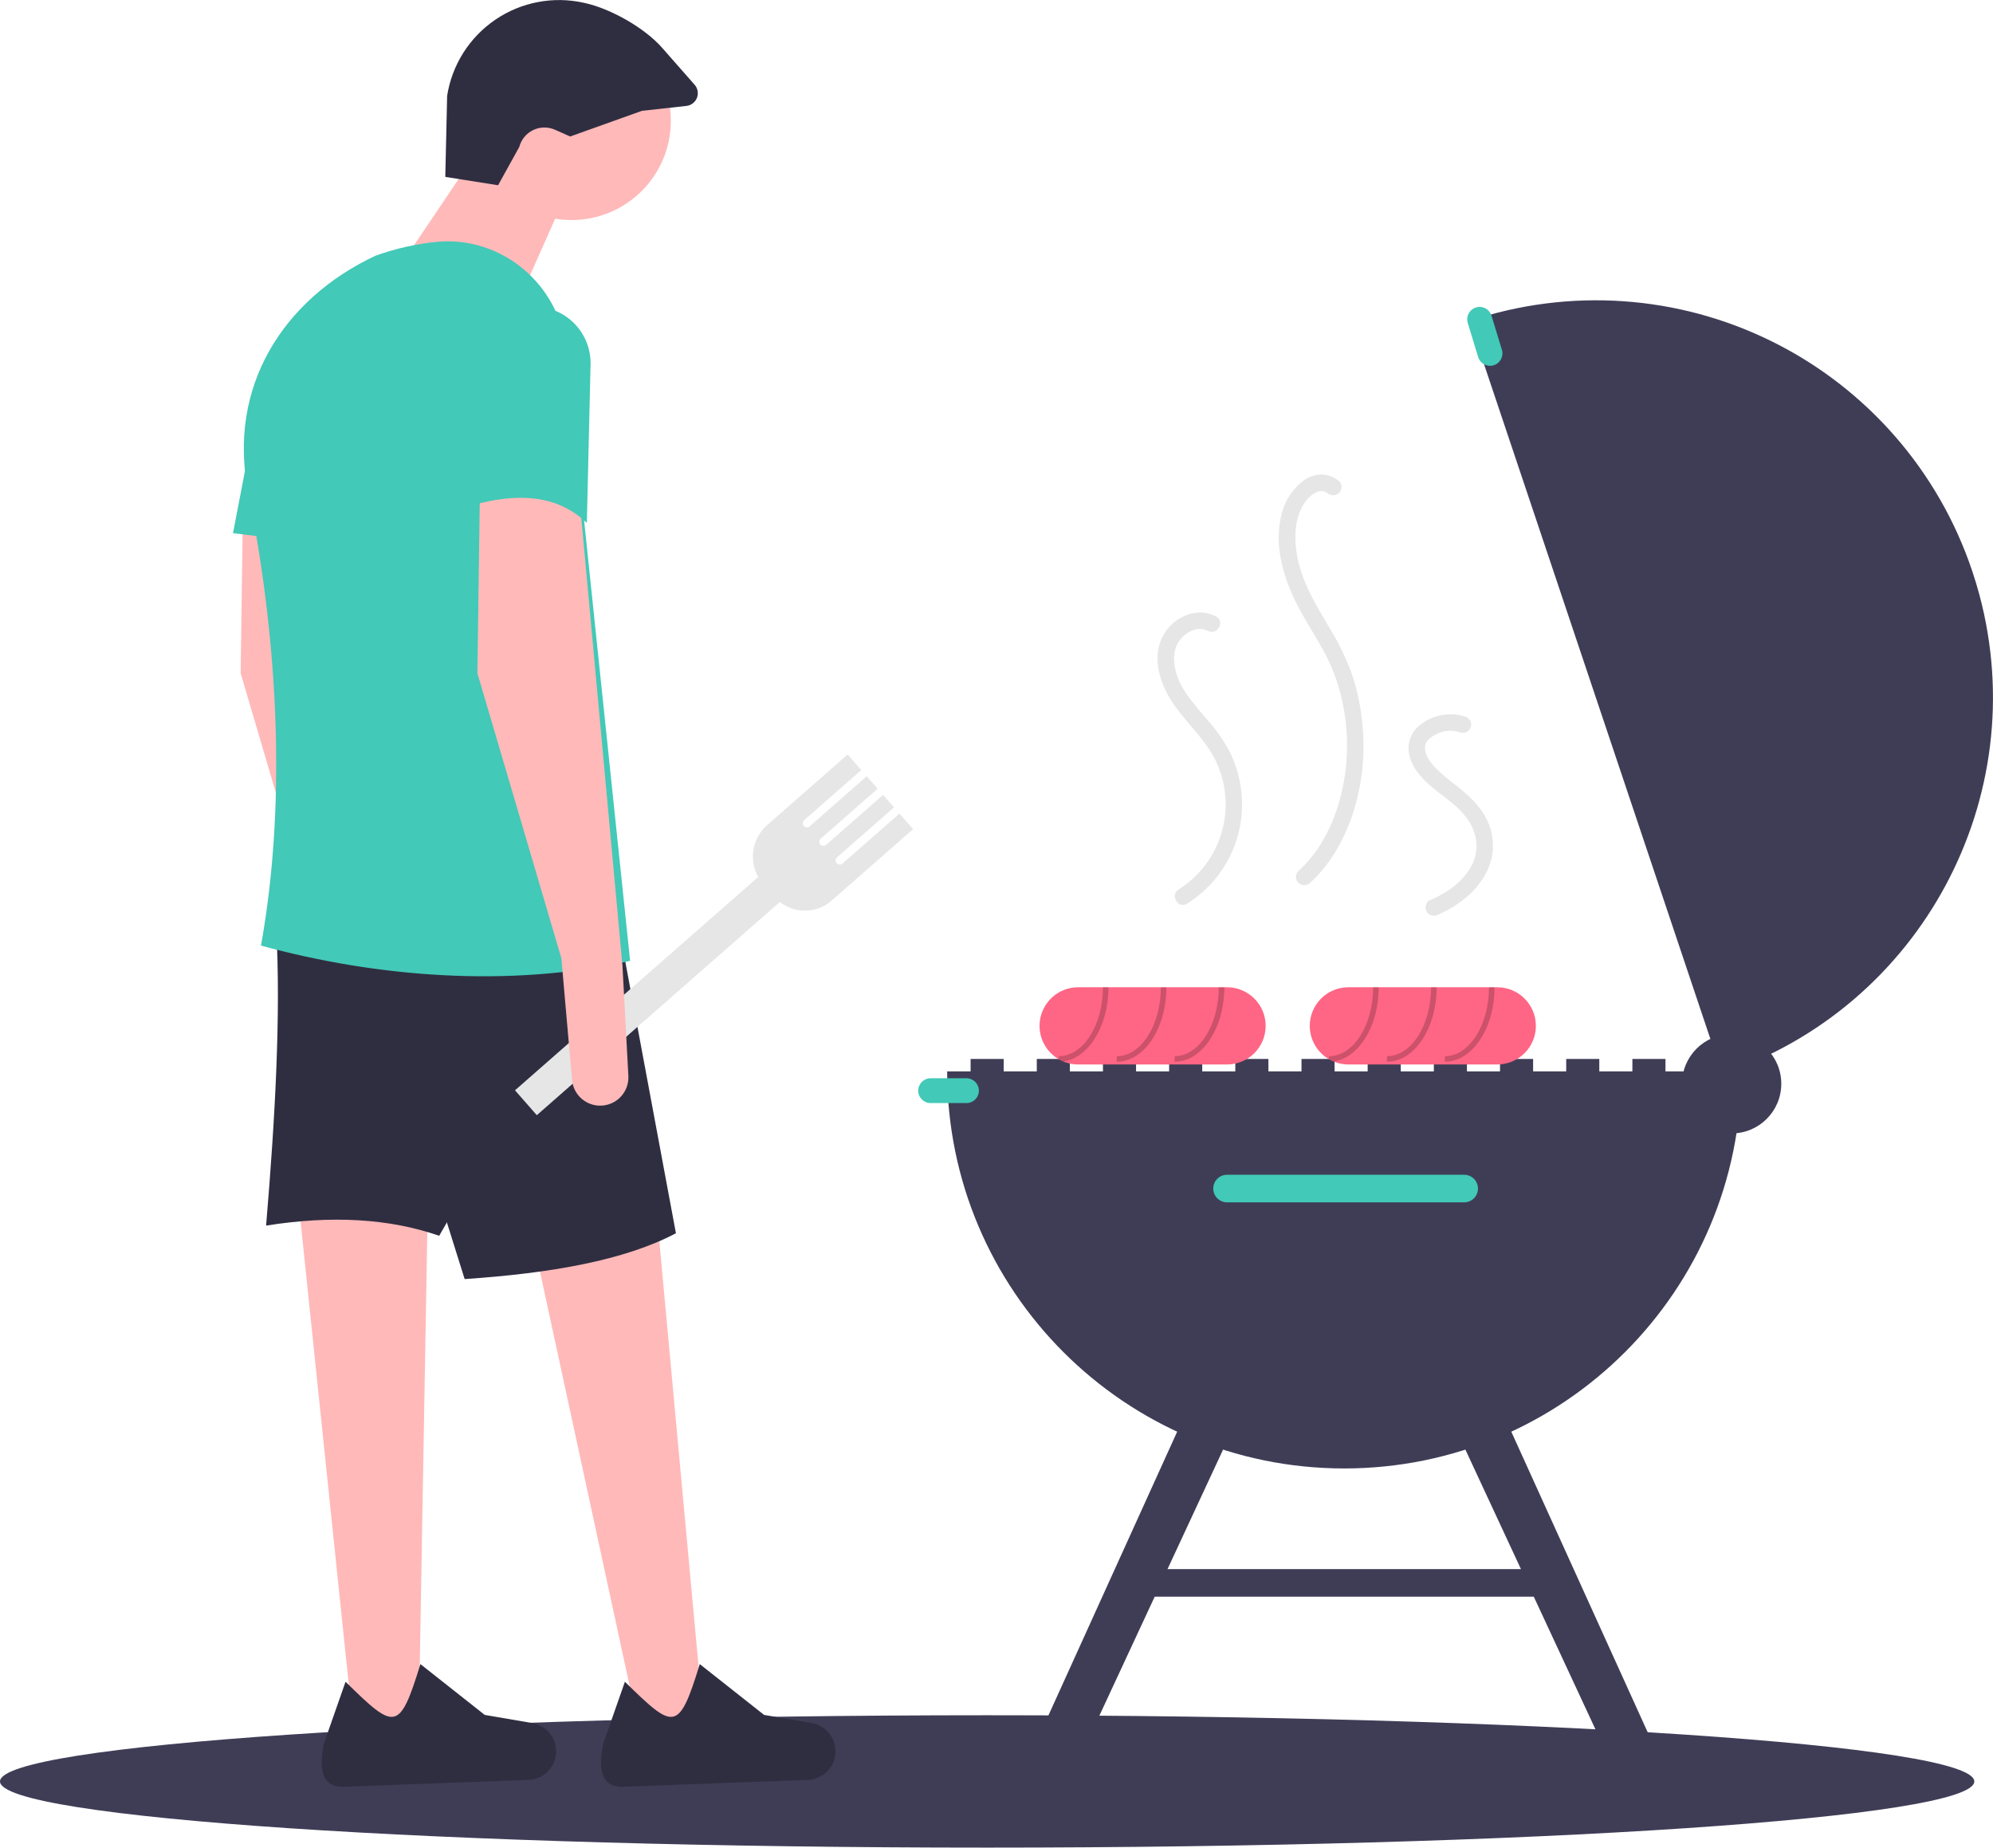
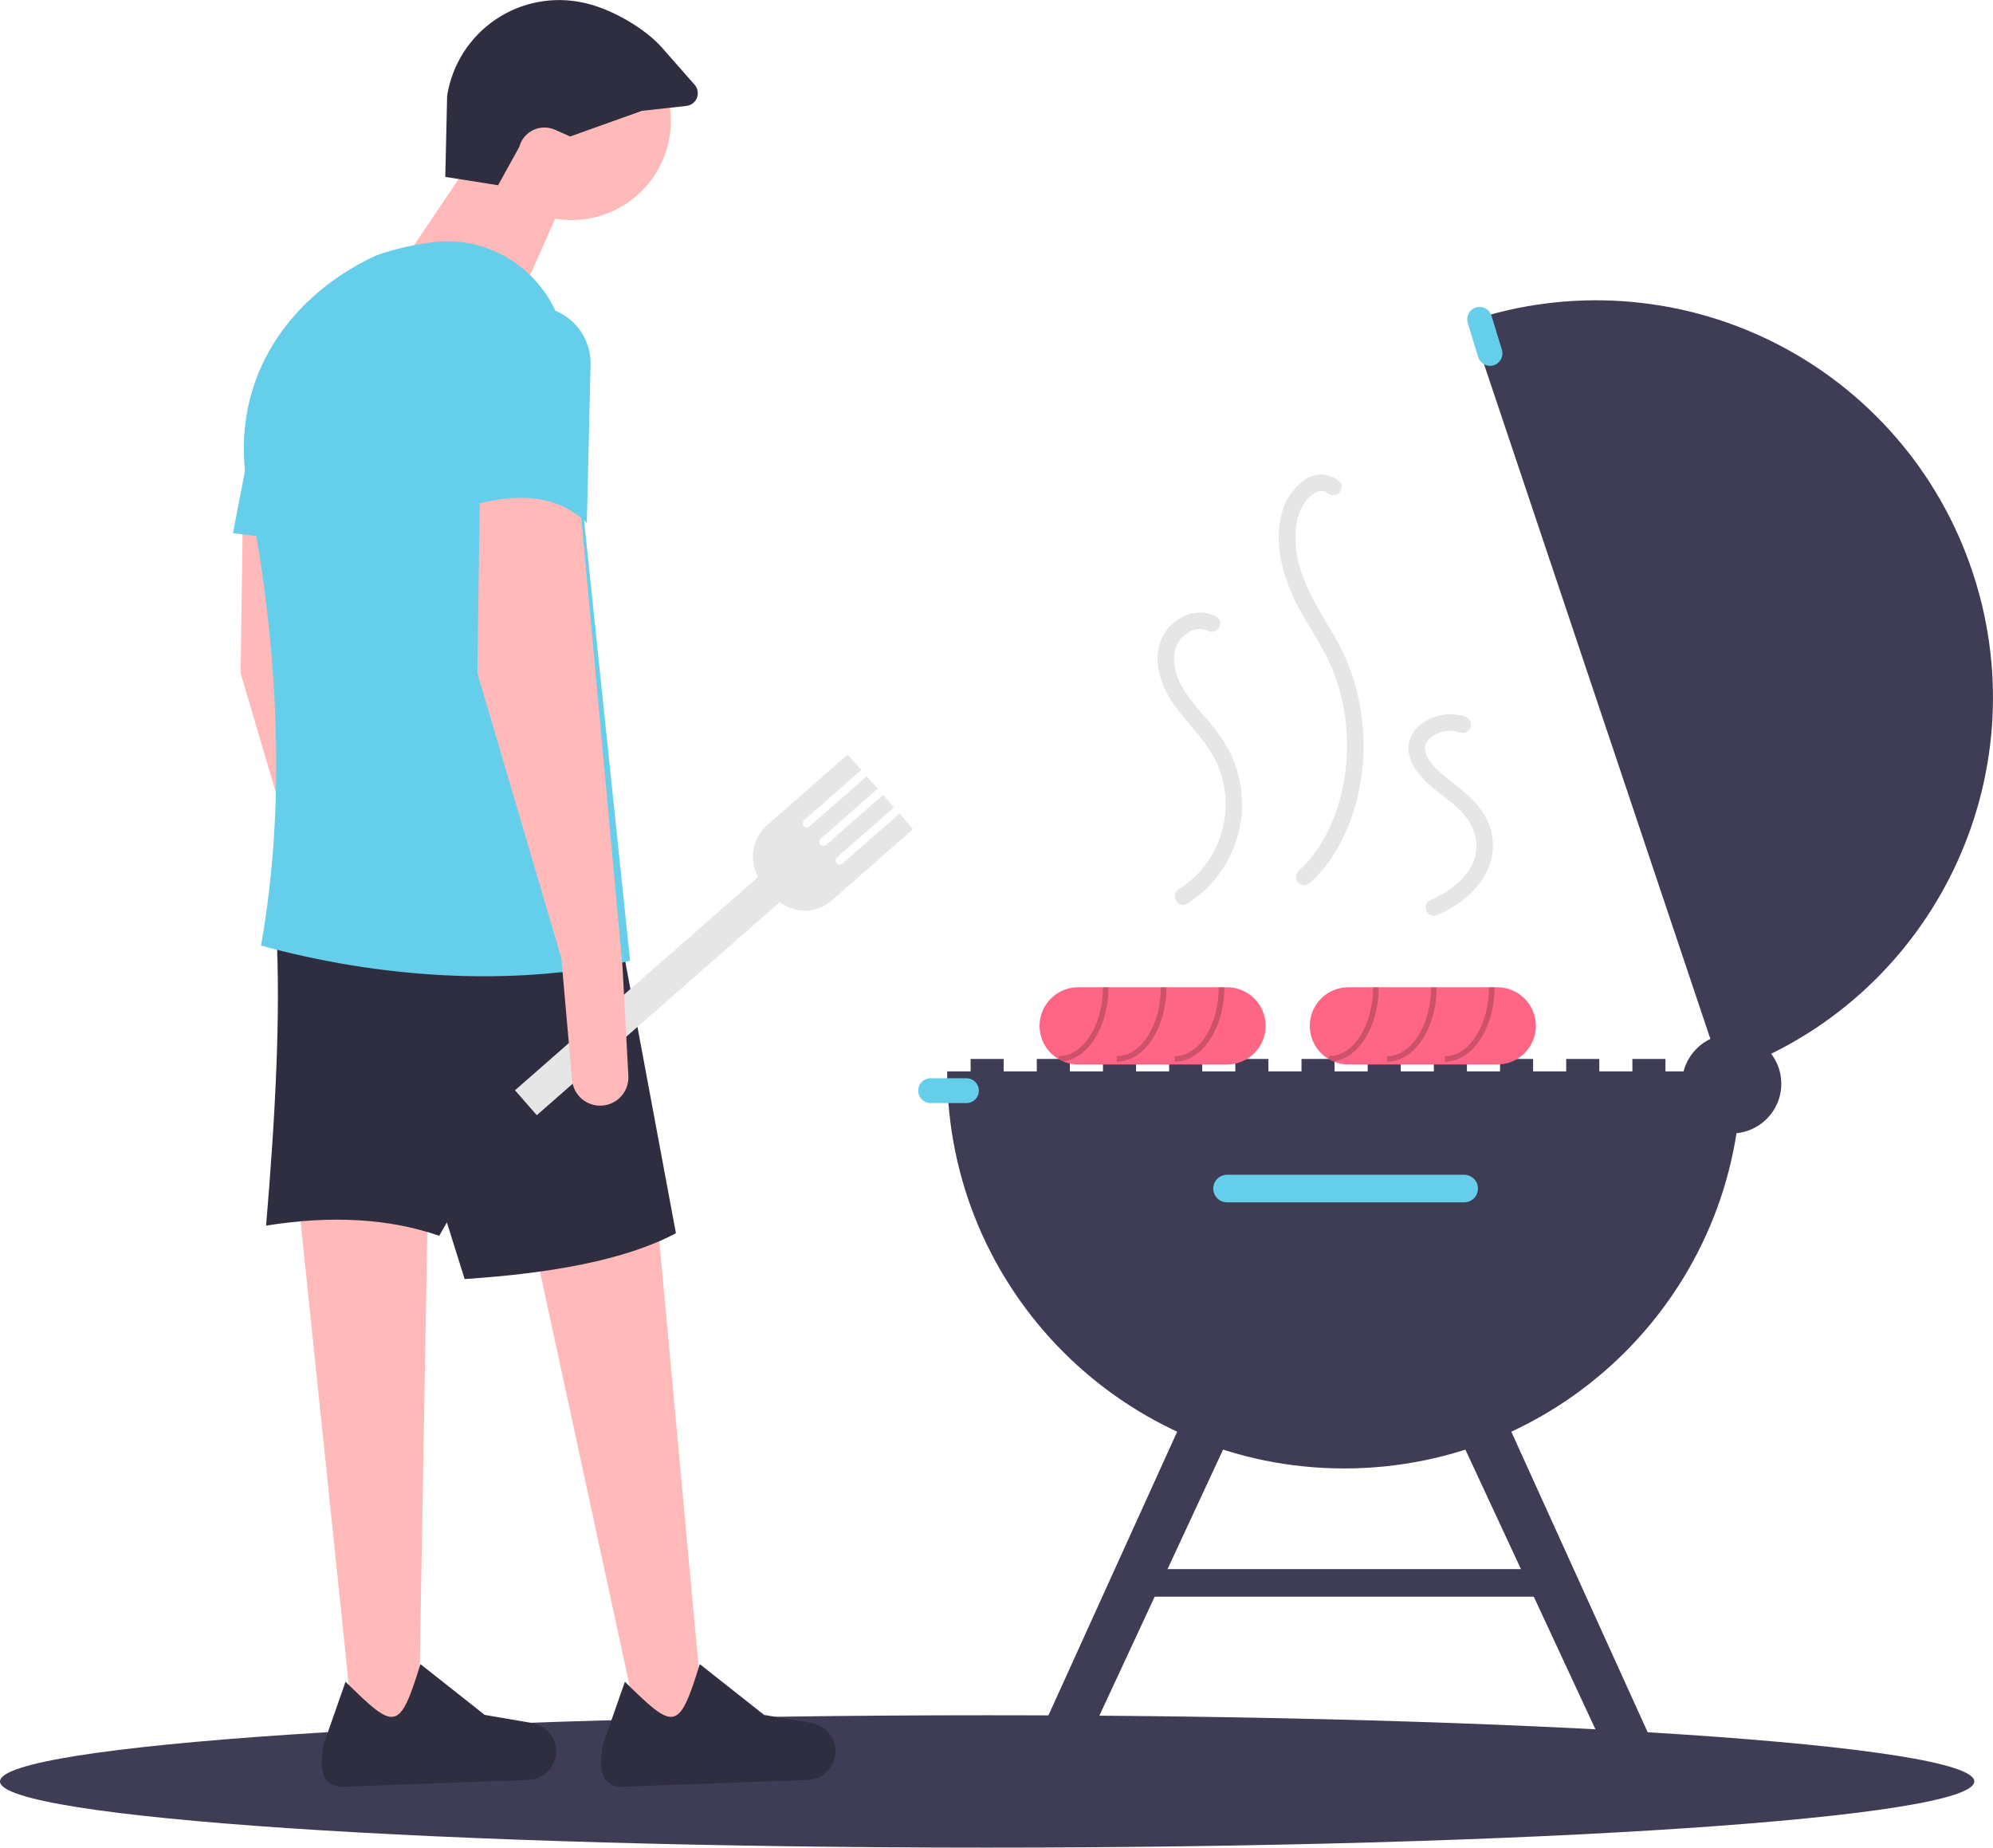
<svg xmlns="http://www.w3.org/2000/svg" id="bfad9f77-0abd-4173-8308-819d02b95b56" data-name="Layer 1" width="722.782" height="670.023" viewBox="0 0 722.782 670.023">
  <ellipse cx="358" cy="646.023" rx="358" ry="24" fill="#3f3d56" />
  <rect x="352" y="384.023" width="12" height="7" fill="#3f3d56" />
  <rect x="376" y="384.023" width="12" height="7" fill="#3f3d56" />
  <rect x="400" y="384.023" width="12" height="7" fill="#3f3d56" />
  <rect x="424" y="384.023" width="12" height="7" fill="#3f3d56" />
  <rect x="448" y="384.023" width="12" height="7" fill="#3f3d56" />
  <rect x="472" y="384.023" width="12" height="7" fill="#3f3d56" />
  <rect x="496" y="384.023" width="12" height="7" fill="#3f3d56" />
  <rect x="520" y="384.023" width="12" height="7" fill="#3f3d56" />
  <rect x="544" y="384.023" width="12" height="7" fill="#3f3d56" />
  <rect x="568" y="384.023" width="12" height="7" fill="#3f3d56" />
  <rect x="592" y="384.023" width="12" height="7" fill="#3f3d56" />
  <path d="M870.109,503.512a144,144,0,1,1-288,0Z" transform="translate(-238.6089 -114.9884)" fill="#3f3d56" />
  <path d="M863.149,504.432l-91.6-273.04a143.901,143.901,0,0,1,182.32,90.72c.97,2.89,1.85,5.8,2.63,8.71A144.007,144.007,0,0,1,863.149,504.432Z" transform="translate(-238.6089 -114.9884)" fill="#3f3d56" />
  <circle cx="628" cy="393.023" r="18" fill="#3f3d56" />
-   <path d="M683.609,541.012a5,5,0,1,0,0,10h86a5,5,0,0,0,0-10Z" transform="translate(-238.6089 -114.9884)" fill="#42c9b7" />
+   <path d="M683.609,541.012a5,5,0,1,0,0,10h86a5,5,0,0,0,0-10Z" transform="translate(-238.6089 -114.9884)" fill="#65ceea" />
  <polygon points="607 649.023 589.094 649.685 524.584 510.95 540.906 503.361 607 649.023" fill="#3f3d56" />
  <polygon points="368 649.023 385.906 649.685 450.416 510.95 434.094 503.361 368 649.023" fill="#3f3d56" />
  <rect x="414" y="569.023" width="148" height="10" fill="#3f3d56" />
-   <path d="M775.21,226.294a4.501,4.501,0,0,0-4.303,5.814l3.794,12.434a4.501,4.501,0,0,0,8.609-2.626l-3.794-12.434A4.51,4.51,0,0,0,775.21,226.294Z" transform="translate(-238.6089 -114.9884)" fill="#42c9b7" />
-   <path d="M576.109,506.012a4.5,4.5,0,0,0,0,9h13a4.5,4.5,0,0,0,0-9Z" transform="translate(-238.6089 -114.9884)" fill="#42c9b7" />
+   <path d="M775.21,226.294a4.501,4.501,0,0,0-4.303,5.814l3.794,12.434a4.501,4.501,0,0,0,8.609-2.626l-3.794-12.434A4.51,4.51,0,0,0,775.21,226.294Z" transform="translate(-238.6089 -114.9884)" fill="#65ceea" />
+   <path d="M576.109,506.012a4.5,4.5,0,0,0,0,9h13a4.5,4.5,0,0,0,0-9Z" transform="translate(-238.6089 -114.9884)" fill="#65ceea" />
  <path d="M683.609,473.012h-54c-.34,0-.67.01-1,.04a13.997,13.997,0,0,0-.03,27.92c.34.03.68.04,1.03.04h54a14,14,0,0,0,0-28Z" transform="translate(-238.6089 -114.9884)" fill="#ff6584" />
  <path d="M624.169,499.902c9.2-1.18,16.44-12.79,16.44-26.89h-2c0,13.79-7.18,25-16,25v1.12Z" transform="translate(-238.6089 -114.9884)" opacity="0.2" />
  <path d="M643.609,500.012v-2c8.822,0,16-11.215,16-25h2C661.609,487.899,653.534,500.012,643.609,500.012Z" transform="translate(-238.6089 -114.9884)" opacity="0.2" />
  <path d="M664.609,500.012v-2c8.822,0,16-11.215,16-25h2C682.609,487.899,674.534,500.012,664.609,500.012Z" transform="translate(-238.6089 -114.9884)" opacity="0.2" />
  <path d="M781.609,473.012h-54c-.34,0-.67.01-1,.04a13.997,13.997,0,0,0-.03,27.92c.34.03.68.04,1.03.04h54a14,14,0,0,0,0-28Z" transform="translate(-238.6089 -114.9884)" fill="#ff6584" />
  <path d="M722.169,499.902c9.2-1.18,16.44-12.79,16.44-26.89h-2c0,13.79-7.18,25-16,25v1.12Z" transform="translate(-238.6089 -114.9884)" opacity="0.2" />
  <path d="M741.609,500.012v-2c8.822,0,16-11.215,16-25h2C759.609,487.899,751.534,500.012,741.609,500.012Z" transform="translate(-238.6089 -114.9884)" opacity="0.2" />
  <path d="M762.609,500.012v-2c8.822,0,16-11.215,16-25h2C780.609,487.899,772.534,500.012,762.609,500.012Z" transform="translate(-238.6089 -114.9884)" opacity="0.2" />
  <path d="M679.657,338.568c-7.077-3.823-15.826.346-19.353,7.114-4.29,8.232-.734,18.128,4.268,25.164,5.198,7.311,12.253,13.346,15.722,21.796a36.432,36.432,0,0,1-14.213,44.867c-3.255,2.059-.248,7.253,3.028,5.181a42.425,42.425,0,0,0,19.325-43.221,42.365,42.365,0,0,0-4.128-12.363,59.443,59.443,0,0,0-7.808-11.035c-5.205-6.161-11.758-12.952-12.085-21.523a13.549,13.549,0,0,1,.231-3.32,11.675,11.675,0,0,1,.693-2.227,10.857,10.857,0,0,1,3.152-3.933,9.591,9.591,0,0,1,4.291-1.943,6.435,6.435,0,0,1,3.848.623c3.397,1.835,6.43-3.343,3.028-5.181Z" transform="translate(-238.6089 -114.9884)" fill="#e6e6e6" />
  <path d="M769.94,374.862a17.5,17.5,0,0,0-17.508,4.069,10.633,10.633,0,0,0-2.844,9.284c.572,3.636,2.868,6.865,5.358,9.468,4.873,5.092,11.693,8.385,15.779,14.231a17.86,17.86,0,0,1,3.301,8.468,15.997,15.997,0,0,1-1.464,8.004c-3.048,6.196-9.099,10.41-15.481,13.123-1.491.634-1.82,2.833-1.076,4.105A3.08,3.08,0,0,0,760.11,446.69c11.744-4.992,22.609-16.174,19.37-29.912-1.704-7.227-6.926-12.327-12.55-16.761a70.329,70.329,0,0,1-7.892-6.735c-1.945-2.066-3.965-4.886-3.608-7.685a4.251,4.251,0,0,1,1.348-2.528,11.63,11.63,0,0,1,2.972-1.975,11.18,11.18,0,0,1,8.595-.446,3.028,3.028,0,0,0,3.69-2.095,3.062,3.062,0,0,0-2.095-3.69Z" transform="translate(-238.6089 -114.9884)" fill="#e6e6e6" />
  <path d="M724.264,289.513a10.293,10.293,0,0,0-6.395-2.463,11.295,11.295,0,0,0-6.228,2.014,21.441,21.441,0,0,0-8.252,12.364c-3.032,11.613.923,24.131,6.418,34.359,2.778,5.171,6.013,10.078,8.81,15.239a67.632,67.632,0,0,1,6.162,15.636,75.589,75.589,0,0,1,.743,34.128c-2.401,11.231-7.452,22.352-16.046,30.101a3,3,0,0,0,4.243,4.243c7.627-6.878,12.728-16.313,15.807-26.014a79.763,79.763,0,0,0,2.913-33.895,77.697,77.697,0,0,0-3.846-16.622,91.763,91.763,0,0,0-7.632-15.579c-5.639-9.535-11.643-19.179-12.459-30.532-.401-5.583.297-11.402,3.751-15.892-.189.246.152-.179.153-.18q.314-.376.651-.732a13.266,13.266,0,0,1,1.378-1.283c-.104.083-.37.26.114-.075.24-.167.486-.327.738-.475.205-.121.416-.228.626-.339q.187-.095.379-.18-.438.189.049.004c.235-.074,1.397-.325.752-.243a6.034,6.034,0,0,1,.648-.042c.092-.002.901.04.506-.003-.462-.051.366.082.371.084a5.936,5.936,0,0,1,.762.241c-.624-.249,1.024.677.643.381a3.099,3.099,0,0,0,4.243,0c1.035-1.035,1.287-3.243,0-4.243Z" transform="translate(-238.6089 -114.9884)" fill="#e6e6e6" />
  <polygon points="255.288 625.401 232.67 631.401 191.127 439.38 237.748 435.225 255.288 625.401" fill="#ffb9b9" />
  <polygon points="151.804 628.352 128.666 631.848 108.331 436.439 155.126 437.398 151.804 628.352" fill="#ffb9b9" />
  <path d="M378.5,465.281l2.137,39.882a10.239,10.239,0,0,1-11.152,10.745h0a10.239,10.239,0,0,1-9.273-9.303l-3.868-44.094-30.465-103.396.923-66.469,36.004,1.846Z" transform="translate(-238.6089 -114.9884)" fill="#ffb9b9" />
  <path d="M397.887,563.138q-27.052-9.392-62.776-3.693c3.378-40.01,5.334-77.164,3.693-107.089H461.586Z" transform="translate(-238.6089 -114.9884)" fill="#2f2e41" />
  <path d="M483.742,562.215c-18.588,9.833-45.476,14.54-76.624,16.617l-38.774-123.706,95.088-1.846Z" transform="translate(-238.6089 -114.9884)" fill="#2f2e41" />
  <path d="M531.607,760.463l-66.89,2.477c-8.568.317-9.02-7.041-7.403-15.461l7.919-22.612c17.83,17.467,19.509,18.444,27.152-6.404l23.326,18.424,17.266,2.96a10.387,10.387,0,0,1,8.632,10.254v0A10.387,10.387,0,0,1,531.607,760.463Z" transform="translate(-238.6089 -114.9884)" fill="#2f2e41" />
  <path d="M430.297,760.463l-66.89,2.477c-8.568.317-9.02-7.041-7.403-15.461l7.919-22.612c17.83,17.467,19.509,18.444,27.152-6.404l23.326,18.424,17.266,2.96a10.387,10.387,0,0,1,8.632,10.254v0A10.387,10.387,0,0,1,430.297,760.463Z" transform="translate(-238.6089 -114.9884)" fill="#2f2e41" />
  <circle cx="207.283" cy="43.797" r="36.004" fill="#ffb9b9" />
  <polygon points="188.819 107.496 146.353 94.572 174.972 52.105 207.283 65.953 188.819 107.496" fill="#ffb9b9" />
-   <path d="M467.125,463.435c-43.655,9.815-92.116,5.921-133.861-5.539,9.997-55.745,5.17-115.623-4.616-164.326-7.66-38.121,12.547-70.11,46.159-85.856a93.606,93.606,0,0,1,22.379-5.039c23.578-2.089,44.324,15.59,46.784,39.132Z" transform="translate(-238.6089 -114.9884)" fill="#42c9b7" />
-   <polygon points="114.965 197.045 84.5 193.352 93.732 145.347 114.965 145.347 114.965 197.045" fill="#42c9b7" />
+   <path d="M467.125,463.435c-43.655,9.815-92.116,5.921-133.861-5.539,9.997-55.745,5.17-115.623-4.616-164.326-7.66-38.121,12.547-70.11,46.159-85.856a93.606,93.606,0,0,1,22.379-5.039c23.578-2.089,44.324,15.59,46.784,39.132Z" transform="translate(-238.6089 -114.9884)" fill="#65ceea" />
+   <polygon points="114.965 197.045 84.5 193.352 93.732 145.347 114.965 145.347 114.965 197.045" fill="#65ceea" />
  <path d="M445.389,164.486l-5.516-2.451a9.428,9.428,0,0,0-12.943,6.243h0l-7.687,13.889-19.145-3.03.669-29.401A41.098,41.098,0,0,1,450.385,116.009l.523.118c9.347,2.114,21.48,8.977,27.814,16.18l11.802,13.422a4.637,4.637,0,0,1-2.966,7.669l-16.141,1.781Z" transform="translate(-238.6089 -114.9884)" fill="#2f2e41" />
  <path d="M564.81,410.025,544.136,428.159a1.5,1.5,0,0,1-1.978-2.255l20.674-18.134-3.956-4.511-20.674,18.134a1.5,1.5,0,0,1-1.978-2.255l20.674-18.134-3.956-4.511-20.674,18.134a1.5,1.5,0,1,1-1.978-2.255l20.674-18.134-4.946-5.638-29.216,25.626a15.14,15.14,0,0,0-3.219,18.786l-88.206,77.369,7.913,9.021,88.149-77.319a14.661,14.661,0,0,0,18.747-.482l29.571-25.938Z" transform="translate(-238.6089 -114.9884)" fill="#e6e6e6" />
  <path d="M464.356,465.281l2.137,39.882a10.239,10.239,0,0,1-11.152,10.745h0a10.239,10.239,0,0,1-9.273-9.303l-3.868-44.094-30.465-103.396.923-66.469,36.004,1.846Z" transform="translate(-238.6089 -114.9884)" fill="#ffb9b9" />
-   <path d="M451.431,304.648c-10.955-10.509-25.415-10.894-41.543-6.462V248.572a22.394,22.394,0,0,1,22.394-22.394h0a20.507,20.507,0,0,1,20.501,20.989Z" transform="translate(-238.6089 -114.9884)" fill="#42c9b7" />
+   <path d="M451.431,304.648c-10.955-10.509-25.415-10.894-41.543-6.462V248.572a22.394,22.394,0,0,1,22.394-22.394h0a20.507,20.507,0,0,1,20.501,20.989Z" transform="translate(-238.6089 -114.9884)" fill="#65ceea" />
</svg>
